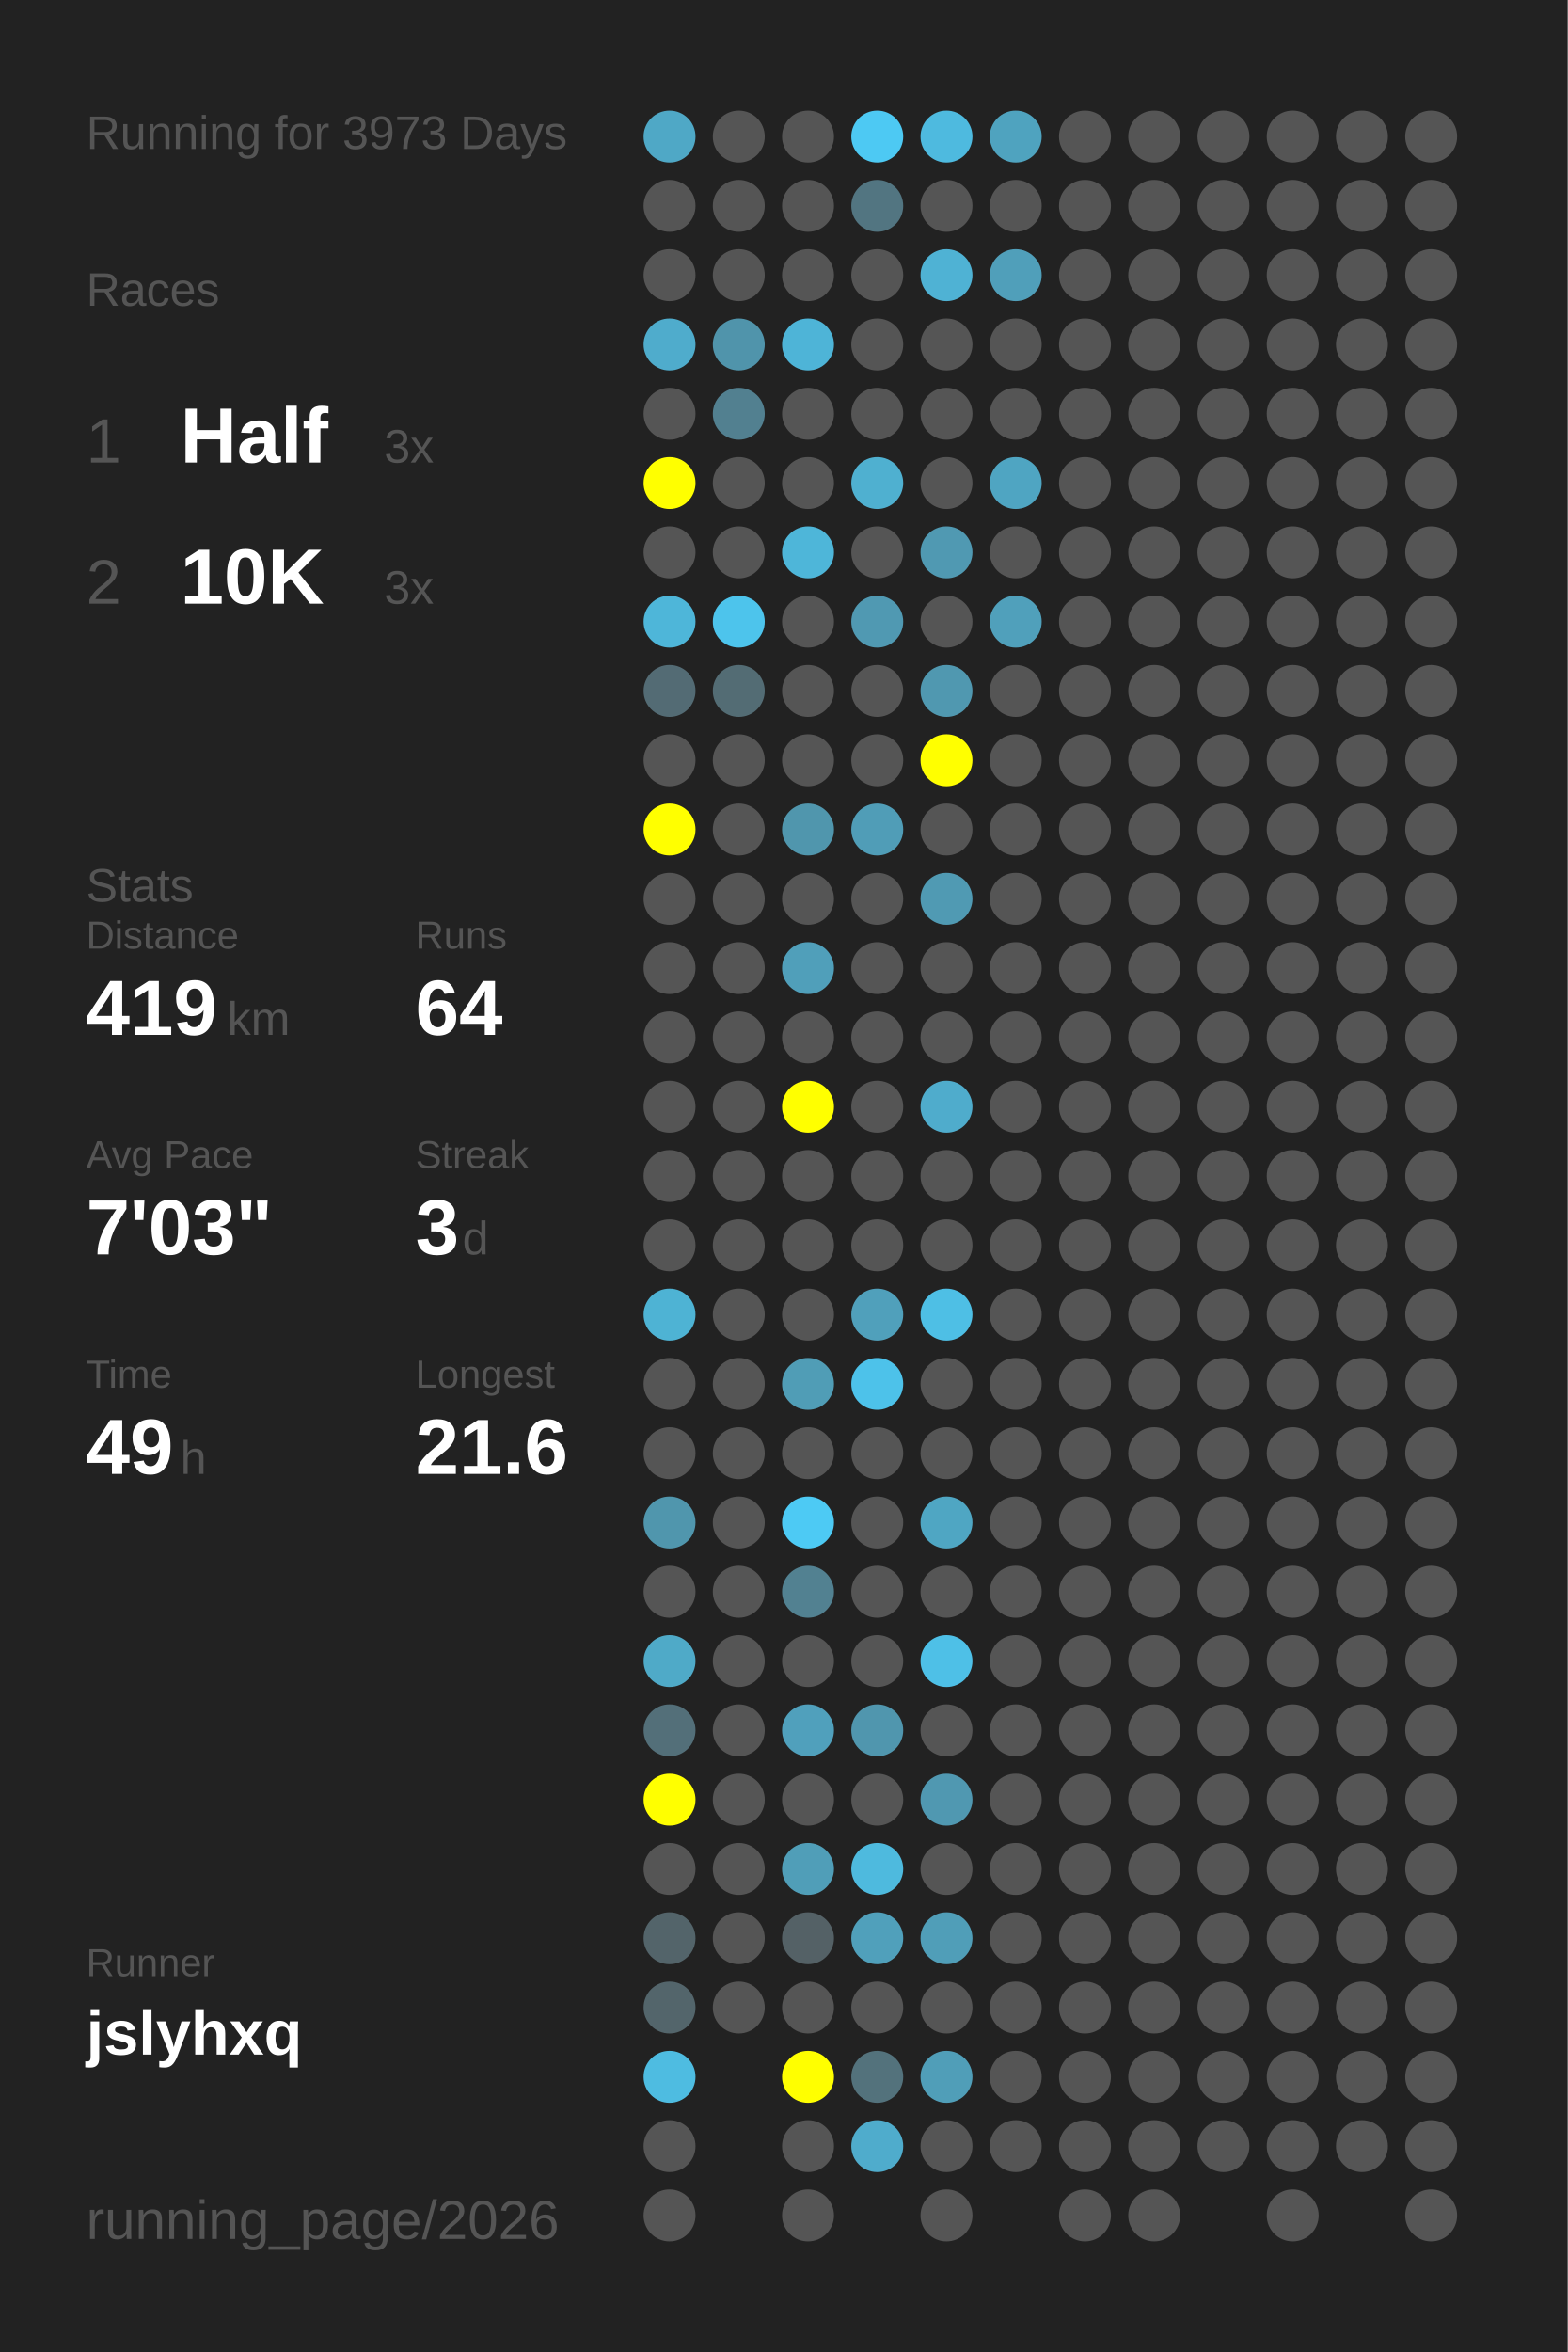
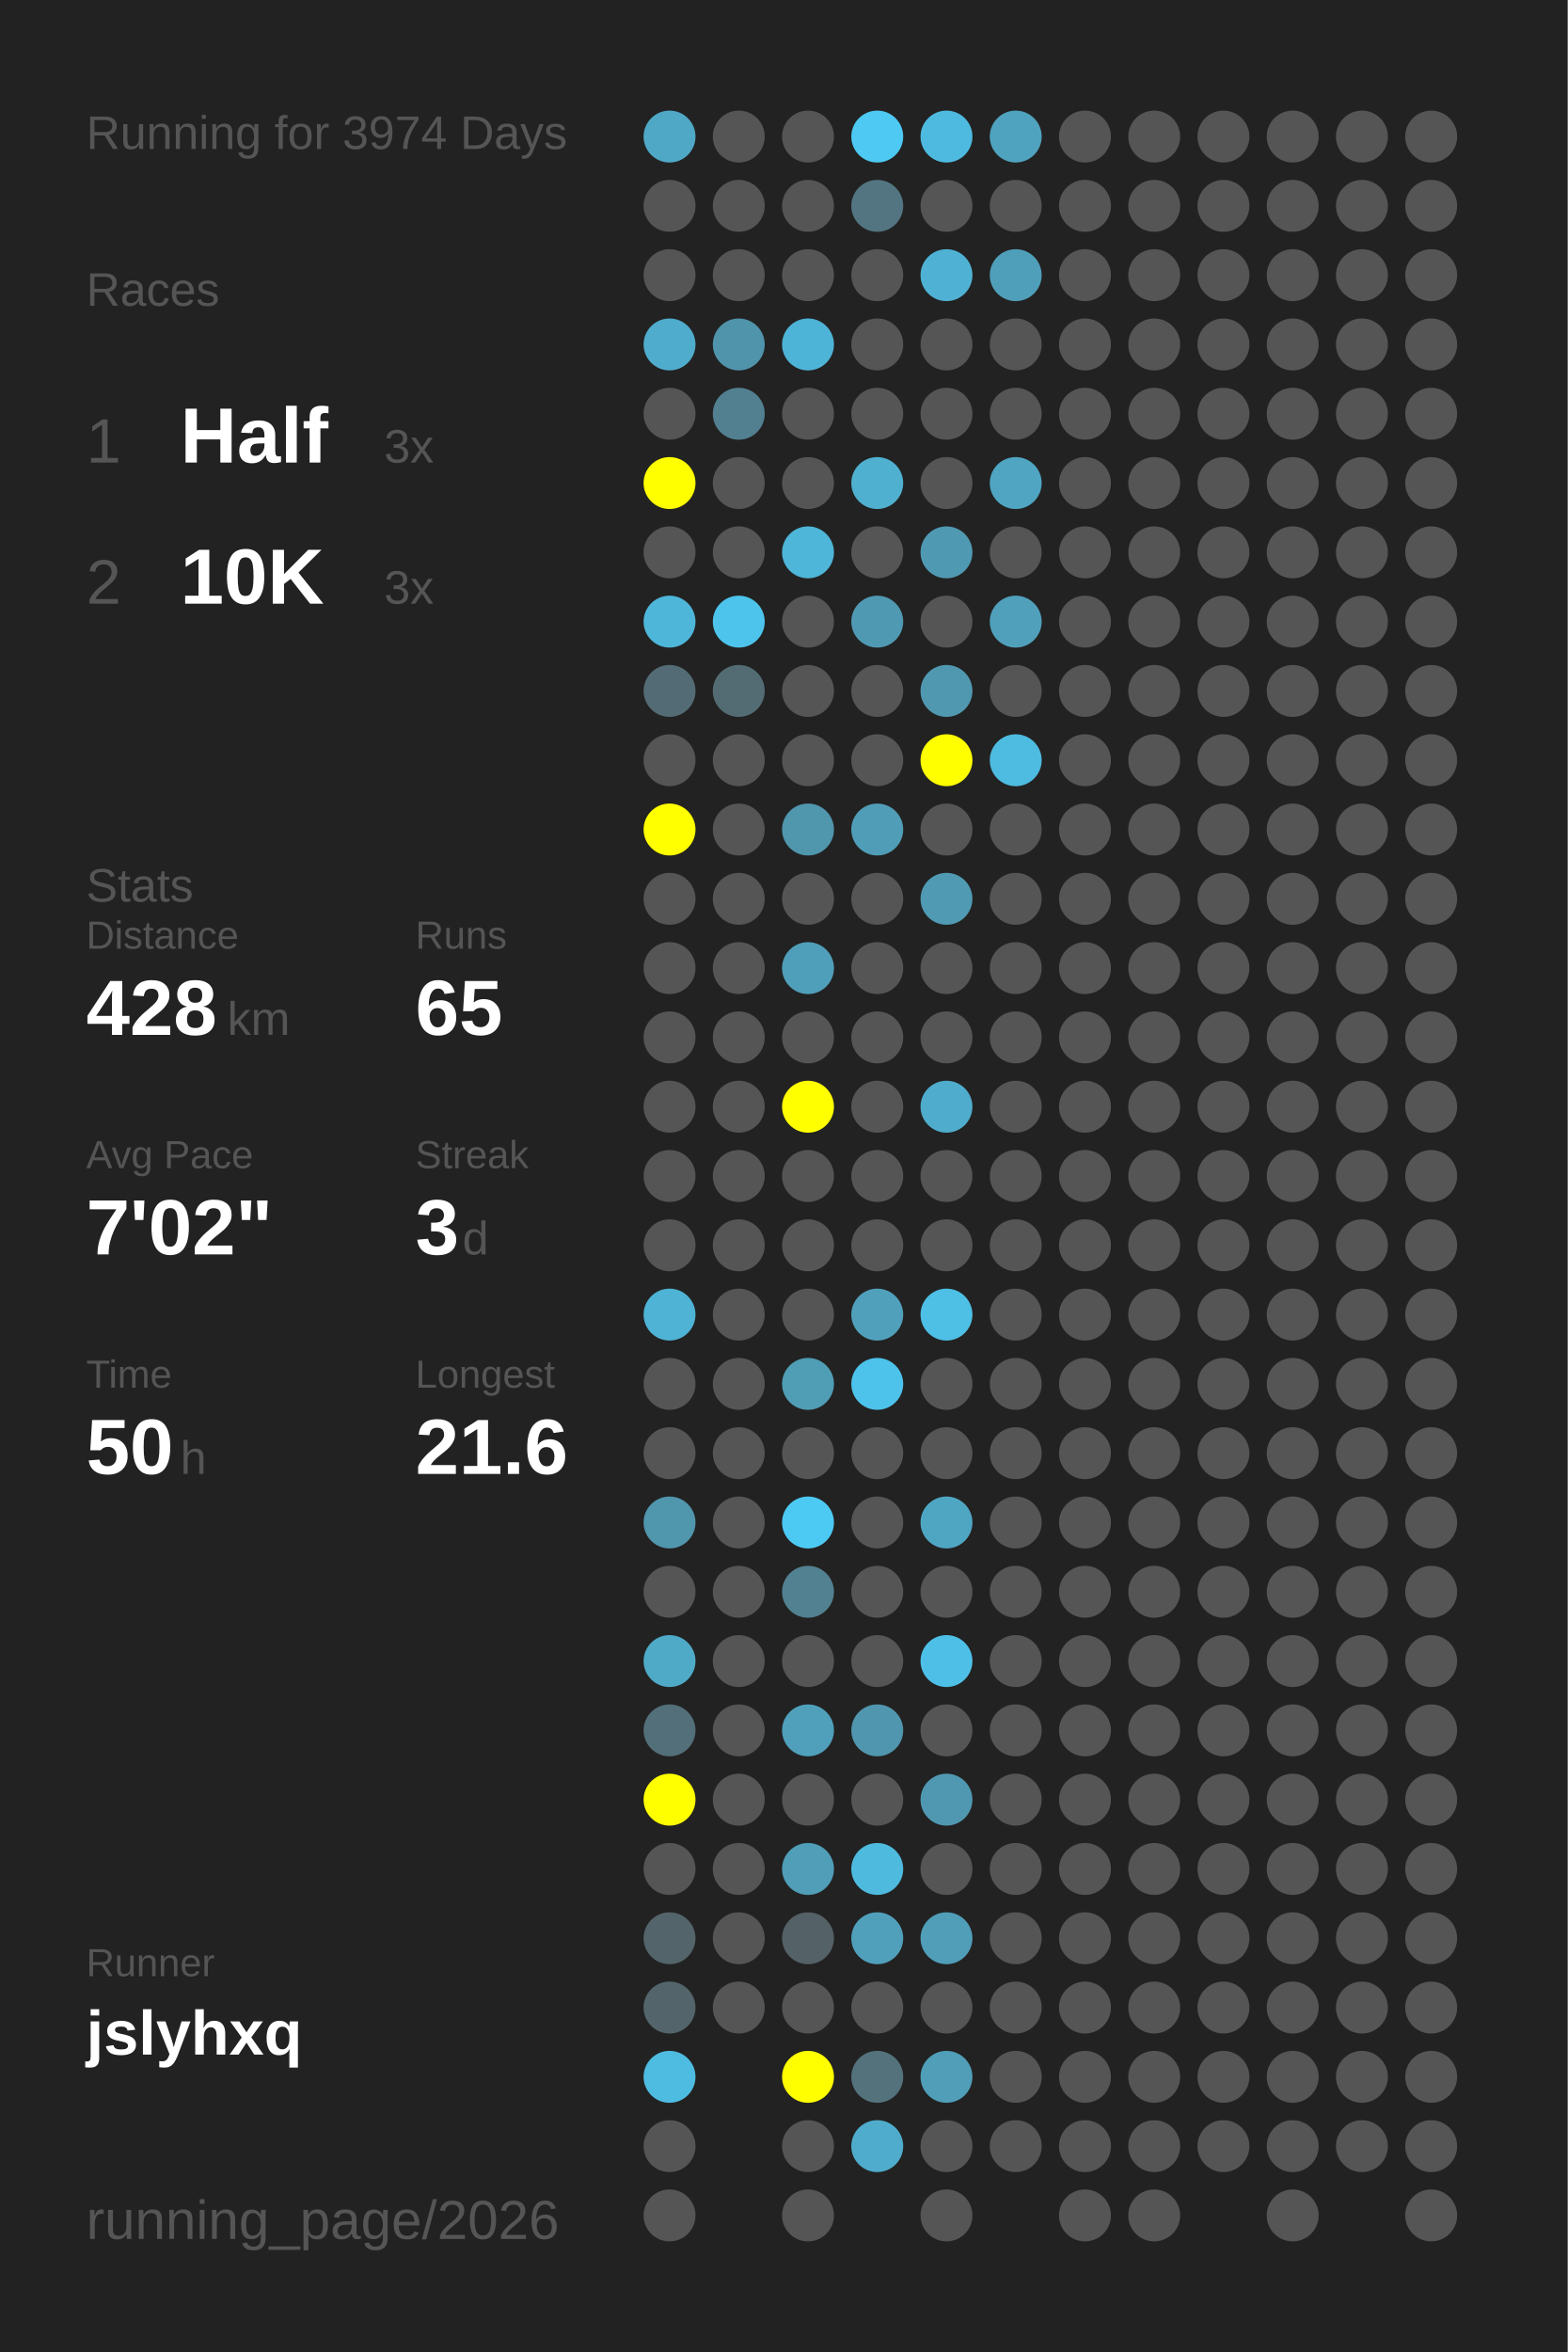
<svg xmlns="http://www.w3.org/2000/svg" baseProfile="full" height="300mm" version="1.1" viewBox="0,0,200,300" width="200mm">
  <defs />
  <rect fill="#222222" height="300" width="200" x="0" y="0" />
-   <text fill="#555555" style="font-size:6px; font-family:Arial;" x="11" y="19">Running for 3973 Days</text>
+   <text fill="#555555" style="font-size:6px; font-family:Arial;" x="11" y="19">Running for 3974 Days</text>
  <text fill="#555555" style="font-size:6px; font-family:Arial;" x="11" y="39">Races</text>
  <text fill="#555555" style="font-size:8px; font-family:Arial;" x="11" y="59">1</text>
  <text fill="#FFFFFF" style="font-size:10px; font-family:Arial; font-weight:bold;" x="23" y="59">Half</text>
  <text fill="#555555" style="font-size:6px; font-family:Arial;" x="49" y="59">3x</text>
  <text fill="#555555" style="font-size:8px; font-family:Arial;" x="11" y="77">2</text>
  <text fill="#FFFFFF" style="font-size:10px; font-family:Arial; font-weight:bold;" x="23" y="77">10K</text>
  <text fill="#555555" style="font-size:6px; font-family:Arial;" x="49" y="77">3x</text>
  <text fill="#555555" style="font-size:6px; font-family:Arial;" x="11" y="115">Stats</text>
  <text fill="#555555" style="font-size:5px; font-family:Arial;" x="11" y="121">Distance</text>
-   <text fill="#FFFFFF" style="font-size:10px; font-family:Arial; font-weight:bold;" x="11" y="132">419</text>
+   <text fill="#FFFFFF" style="font-size:10px; font-family:Arial; font-weight:bold;" x="11" y="132">428</text>
  <text fill="#555555" style="font-size:6px; font-family:Arial;" x="29" y="132">km</text>
  <text fill="#555555" style="font-size:5px; font-family:Arial;" x="53" y="121">Runs</text>
-   <text fill="#FFFFFF" style="font-size:10px; font-family:Arial; font-weight:bold;" x="53" y="132">64</text>
+   <text fill="#FFFFFF" style="font-size:10px; font-family:Arial; font-weight:bold;" x="53" y="132">65</text>
  <text fill="#555555" style="font-size:5px; font-family:Arial;" x="11" y="149">Avg Pace</text>
-   <text fill="#FFFFFF" style="font-size:10px; font-family:Arial; font-weight:bold;" x="11" y="160">7'03"</text>
+   <text fill="#FFFFFF" style="font-size:10px; font-family:Arial; font-weight:bold;" x="11" y="160">7'02"</text>
  <text fill="#555555" style="font-size:5px; font-family:Arial;" x="53" y="149">Streak</text>
  <text fill="#FFFFFF" style="font-size:10px; font-family:Arial; font-weight:bold;" x="53" y="160">3</text>
  <text fill="#555555" style="font-size:6px; font-family:Arial;" x="59" y="160">d</text>
  <text fill="#555555" style="font-size:5px; font-family:Arial;" x="11" y="177">Time</text>
-   <text fill="#FFFFFF" style="font-size:10px; font-family:Arial; font-weight:bold;" x="11" y="188">49</text>
+   <text fill="#FFFFFF" style="font-size:10px; font-family:Arial; font-weight:bold;" x="11" y="188">50</text>
  <text fill="#555555" style="font-size:6px; font-family:Arial;" x="23" y="188">h</text>
  <text fill="#555555" style="font-size:5px; font-family:Arial;" x="53" y="177">Longest</text>
  <text fill="#FFFFFF" style="font-size:10px; font-family:Arial; font-weight:bold;" x="53" y="188">21.6</text>
  <text fill="#555555" style="font-size:5px; font-family:Arial;" x="11" y="252.065">Runner</text>
  <text fill="#FFFFFF" style="font-size:8px; font-family:Arial; font-weight:bold;" x="11" y="262.065">jslyhxq</text>
  <text fill="#555555" style="font-size:7px; font-family:Arial;" x="11" y="285.581">running_page/2026</text>
  <circle cx="85.417" cy="17.419" fill="#4fa8c6" r="3.312" />
  <circle cx="85.417" cy="26.258" fill="#555555" r="3.312" />
  <circle cx="85.417" cy="35.097" fill="#555555" r="3.312" />
  <circle cx="85.417" cy="43.935" fill="#4faccc" r="3.312" />
  <circle cx="85.417" cy="52.774" fill="#555555" r="3.312" />
  <circle cx="85.417" cy="61.613" fill="#FFFF00" r="3.312" />
  <circle cx="85.417" cy="70.452" fill="#555555" r="3.312" />
  <circle cx="85.417" cy="79.29" fill="#4eb6d9" r="3.312" />
  <circle cx="85.417" cy="88.129" fill="#536b74" r="3.312" />
  <circle cx="85.417" cy="96.968" fill="#555555" r="3.312" />
  <circle cx="85.417" cy="105.806" fill="#FFFF00" r="3.312" />
  <circle cx="85.417" cy="114.645" fill="#555555" r="3.312" />
  <circle cx="85.417" cy="123.484" fill="#555555" r="3.312" />
  <circle cx="85.417" cy="132.323" fill="#555555" r="3.312" />
  <circle cx="85.417" cy="141.161" fill="#555555" r="3.312" />
  <circle cx="85.417" cy="150" fill="#555555" r="3.312" />
  <circle cx="85.417" cy="158.839" fill="#555555" r="3.312" />
  <circle cx="85.417" cy="167.677" fill="#4eb3d4" r="3.312" />
  <circle cx="85.417" cy="176.516" fill="#555555" r="3.312" />
  <circle cx="85.417" cy="185.355" fill="#555555" r="3.312" />
  <circle cx="85.417" cy="194.194" fill="#5096ad" r="3.312" />
  <circle cx="85.417" cy="203.032" fill="#555555" r="3.312" />
  <circle cx="85.417" cy="211.871" fill="#4faac8" r="3.312" />
  <circle cx="85.417" cy="220.71" fill="#536f79" r="3.312" />
  <circle cx="85.417" cy="229.548" fill="#FFFF00" r="3.312" />
  <circle cx="85.417" cy="238.387" fill="#555555" r="3.312" />
  <circle cx="85.417" cy="247.226" fill="#53646a" r="3.312" />
  <circle cx="85.417" cy="256.065" fill="#53656b" r="3.312" />
  <circle cx="85.417" cy="264.903" fill="#4ebce1" r="3.312" />
  <circle cx="85.417" cy="273.742" fill="#555555" r="3.312" />
  <circle cx="85.417" cy="282.581" fill="#555555" r="3.312" />
  <circle cx="94.25" cy="17.419" fill="#555555" r="3.312" />
  <circle cx="94.25" cy="26.258" fill="#555555" r="3.312" />
  <circle cx="94.25" cy="35.097" fill="#555555" r="3.312" />
  <circle cx="94.25" cy="43.935" fill="#5094ab" r="3.312" />
  <circle cx="94.25" cy="52.774" fill="#528090" r="3.312" />
  <circle cx="94.25" cy="61.613" fill="#555555" r="3.312" />
  <circle cx="94.25" cy="70.452" fill="#555555" r="3.312" />
  <circle cx="94.25" cy="79.29" fill="#4dc4ec" r="3.312" />
  <circle cx="94.25" cy="88.129" fill="#536c74" r="3.312" />
  <circle cx="94.25" cy="96.968" fill="#555555" r="3.312" />
  <circle cx="94.25" cy="105.806" fill="#555555" r="3.312" />
  <circle cx="94.25" cy="114.645" fill="#555555" r="3.312" />
  <circle cx="94.25" cy="123.484" fill="#555555" r="3.312" />
  <circle cx="94.25" cy="132.323" fill="#555555" r="3.312" />
  <circle cx="94.25" cy="141.161" fill="#555555" r="3.312" />
  <circle cx="94.25" cy="150" fill="#555555" r="3.312" />
  <circle cx="94.25" cy="158.839" fill="#555555" r="3.312" />
  <circle cx="94.25" cy="167.677" fill="#555555" r="3.312" />
  <circle cx="94.25" cy="176.516" fill="#555555" r="3.312" />
  <circle cx="94.25" cy="185.355" fill="#555555" r="3.312" />
  <circle cx="94.25" cy="194.194" fill="#555555" r="3.312" />
  <circle cx="94.25" cy="203.032" fill="#555555" r="3.312" />
  <circle cx="94.25" cy="211.871" fill="#555555" r="3.312" />
  <circle cx="94.25" cy="220.71" fill="#555555" r="3.312" />
  <circle cx="94.25" cy="229.548" fill="#555555" r="3.312" />
  <circle cx="94.25" cy="238.387" fill="#555555" r="3.312" />
  <circle cx="94.25" cy="247.226" fill="#555555" r="3.312" />
  <circle cx="94.25" cy="256.065" fill="#555555" r="3.312" />
  <circle cx="103.083" cy="17.419" fill="#555555" r="3.312" />
  <circle cx="103.083" cy="26.258" fill="#555555" r="3.312" />
  <circle cx="103.083" cy="35.097" fill="#555555" r="3.312" />
  <circle cx="103.083" cy="43.935" fill="#4eb4d7" r="3.312" />
  <circle cx="103.083" cy="52.774" fill="#555555" r="3.312" />
  <circle cx="103.083" cy="61.613" fill="#555555" r="3.312" />
  <circle cx="103.083" cy="70.452" fill="#4eb6d9" r="3.312" />
  <circle cx="103.083" cy="79.29" fill="#555555" r="3.312" />
  <circle cx="103.083" cy="88.129" fill="#555555" r="3.312" />
  <circle cx="103.083" cy="96.968" fill="#555555" r="3.312" />
  <circle cx="103.083" cy="105.806" fill="#5096ad" r="3.312" />
  <circle cx="103.083" cy="114.645" fill="#555555" r="3.312" />
  <circle cx="103.083" cy="123.484" fill="#509fba" r="3.312" />
  <circle cx="103.083" cy="132.323" fill="#555555" r="3.312" />
  <circle cx="103.083" cy="141.161" fill="#FFFF00" r="3.312" />
  <circle cx="103.083" cy="150" fill="#555555" r="3.312" />
  <circle cx="103.083" cy="158.839" fill="#555555" r="3.312" />
  <circle cx="103.083" cy="167.677" fill="#555555" r="3.312" />
  <circle cx="103.083" cy="176.516" fill="#509db6" r="3.312" />
  <circle cx="103.083" cy="185.355" fill="#555555" r="3.312" />
  <circle cx="103.083" cy="194.194" fill="#4dcaf4" r="3.312" />
  <circle cx="103.083" cy="203.032" fill="#528191" r="3.312" />
  <circle cx="103.083" cy="211.871" fill="#555555" r="3.312" />
  <circle cx="103.083" cy="220.71" fill="#50a0bc" r="3.312" />
  <circle cx="103.083" cy="229.548" fill="#555555" r="3.312" />
  <circle cx="103.083" cy="238.387" fill="#509eb8" r="3.312" />
  <circle cx="103.083" cy="247.226" fill="#546166" r="3.312" />
  <circle cx="103.083" cy="256.065" fill="#555555" r="3.312" />
  <circle cx="103.083" cy="264.903" fill="#FFFF00" r="3.312" />
  <circle cx="103.083" cy="273.742" fill="#555555" r="3.312" />
  <circle cx="103.083" cy="282.581" fill="#555555" r="3.312" />
  <circle cx="111.917" cy="17.419" fill="#4dc9f3" r="3.312" />
  <circle cx="111.917" cy="26.258" fill="#527581" r="3.312" />
  <circle cx="111.917" cy="35.097" fill="#555555" r="3.312" />
  <circle cx="111.917" cy="43.935" fill="#555555" r="3.312" />
  <circle cx="111.917" cy="52.774" fill="#555555" r="3.312" />
  <circle cx="111.917" cy="61.613" fill="#4fb0d0" r="3.312" />
  <circle cx="111.917" cy="70.452" fill="#555555" r="3.312" />
  <circle cx="111.917" cy="79.29" fill="#5099b2" r="3.312" />
  <circle cx="111.917" cy="88.129" fill="#555555" r="3.312" />
  <circle cx="111.917" cy="96.968" fill="#555555" r="3.312" />
  <circle cx="111.917" cy="105.806" fill="#509db7" r="3.312" />
  <circle cx="111.917" cy="114.645" fill="#555555" r="3.312" />
  <circle cx="111.917" cy="123.484" fill="#555555" r="3.312" />
  <circle cx="111.917" cy="132.323" fill="#555555" r="3.312" />
  <circle cx="111.917" cy="141.161" fill="#555555" r="3.312" />
  <circle cx="111.917" cy="150" fill="#555555" r="3.312" />
  <circle cx="111.917" cy="158.839" fill="#555555" r="3.312" />
  <circle cx="111.917" cy="167.677" fill="#50a0bb" r="3.312" />
  <circle cx="111.917" cy="176.516" fill="#4dc2ea" r="3.312" />
  <circle cx="111.917" cy="185.355" fill="#555555" r="3.312" />
  <circle cx="111.917" cy="194.194" fill="#555555" r="3.312" />
  <circle cx="111.917" cy="203.032" fill="#555555" r="3.312" />
  <circle cx="111.917" cy="211.871" fill="#555555" r="3.312" />
  <circle cx="111.917" cy="220.71" fill="#5096ae" r="3.312" />
  <circle cx="111.917" cy="229.548" fill="#555555" r="3.312" />
  <circle cx="111.917" cy="238.387" fill="#4ebade" r="3.312" />
  <circle cx="111.917" cy="247.226" fill="#50a0bb" r="3.312" />
  <circle cx="111.917" cy="256.065" fill="#555555" r="3.312" />
  <circle cx="111.917" cy="264.903" fill="#53727c" r="3.312" />
  <circle cx="111.917" cy="273.742" fill="#4faccc" r="3.312" />
  <circle cx="120.75" cy="17.419" fill="#4ebadf" r="3.312" />
  <circle cx="120.75" cy="26.258" fill="#555555" r="3.312" />
  <circle cx="120.75" cy="35.097" fill="#4fb2d4" r="3.312" />
  <circle cx="120.75" cy="43.935" fill="#555555" r="3.312" />
  <circle cx="120.75" cy="52.774" fill="#555555" r="3.312" />
  <circle cx="120.75" cy="61.613" fill="#555555" r="3.312" />
  <circle cx="120.75" cy="70.452" fill="#5099b2" r="3.312" />
  <circle cx="120.75" cy="79.29" fill="#555555" r="3.312" />
  <circle cx="120.75" cy="88.129" fill="#5098b0" r="3.312" />
  <circle cx="120.75" cy="96.968" fill="#FFFF00" r="3.312" />
  <circle cx="120.75" cy="105.806" fill="#555555" r="3.312" />
  <circle cx="120.75" cy="114.645" fill="#509ab3" r="3.312" />
  <circle cx="120.75" cy="123.484" fill="#555555" r="3.312" />
  <circle cx="120.75" cy="132.323" fill="#555555" r="3.312" />
  <circle cx="120.75" cy="141.161" fill="#4faccc" r="3.312" />
  <circle cx="120.75" cy="150" fill="#555555" r="3.312" />
  <circle cx="120.75" cy="158.839" fill="#555555" r="3.312" />
  <circle cx="120.75" cy="167.677" fill="#4ebfe5" r="3.312" />
  <circle cx="120.75" cy="176.516" fill="#555555" r="3.312" />
  <circle cx="120.75" cy="185.355" fill="#555555" r="3.312" />
  <circle cx="120.75" cy="194.194" fill="#4fa6c3" r="3.312" />
  <circle cx="120.75" cy="203.032" fill="#555555" r="3.312" />
  <circle cx="120.75" cy="211.871" fill="#4ec0e7" r="3.312" />
  <circle cx="120.75" cy="220.71" fill="#555555" r="3.312" />
  <circle cx="120.75" cy="229.548" fill="#5098b1" r="3.312" />
  <circle cx="120.75" cy="238.387" fill="#555555" r="3.312" />
  <circle cx="120.75" cy="247.226" fill="#509eb8" r="3.312" />
  <circle cx="120.75" cy="256.065" fill="#555555" r="3.312" />
  <circle cx="120.75" cy="264.903" fill="#509eb8" r="3.312" />
  <circle cx="120.75" cy="273.742" fill="#555555" r="3.312" />
  <circle cx="120.75" cy="282.581" fill="#555555" r="3.312" />
  <circle cx="129.583" cy="17.419" fill="#4fa3bf" r="3.312" />
  <circle cx="129.583" cy="26.258" fill="#555555" r="3.312" />
  <circle cx="129.583" cy="35.097" fill="#509fba" r="3.312" />
  <circle cx="129.583" cy="43.935" fill="#555555" r="3.312" />
  <circle cx="129.583" cy="52.774" fill="#555555" r="3.312" />
  <circle cx="129.583" cy="61.613" fill="#4fa5c2" r="3.312" />
  <circle cx="129.583" cy="70.452" fill="#555555" r="3.312" />
  <circle cx="129.583" cy="79.29" fill="#50a0bb" r="3.312" />
  <circle cx="129.583" cy="88.129" fill="#555555" r="3.312" />
-   <circle cx="129.583" cy="96.968" fill="#555555" r="3.312" />
+   <circle cx="129.583" cy="96.968" fill="#4ebbe0" r="3.312" />
  <circle cx="129.583" cy="105.806" fill="#555555" r="3.312" />
  <circle cx="129.583" cy="114.645" fill="#555555" r="3.312" />
  <circle cx="129.583" cy="123.484" fill="#555555" r="3.312" />
  <circle cx="129.583" cy="132.323" fill="#555555" r="3.312" />
  <circle cx="129.583" cy="141.161" fill="#555555" r="3.312" />
  <circle cx="129.583" cy="150" fill="#555555" r="3.312" />
  <circle cx="129.583" cy="158.839" fill="#555555" r="3.312" />
  <circle cx="129.583" cy="167.677" fill="#555555" r="3.312" />
  <circle cx="129.583" cy="176.516" fill="#555555" r="3.312" />
  <circle cx="129.583" cy="185.355" fill="#555555" r="3.312" />
  <circle cx="129.583" cy="194.194" fill="#555555" r="3.312" />
  <circle cx="129.583" cy="203.032" fill="#555555" r="3.312" />
  <circle cx="129.583" cy="211.871" fill="#555555" r="3.312" />
  <circle cx="129.583" cy="220.71" fill="#555555" r="3.312" />
  <circle cx="129.583" cy="229.548" fill="#555555" r="3.312" />
  <circle cx="129.583" cy="238.387" fill="#555555" r="3.312" />
  <circle cx="129.583" cy="247.226" fill="#555555" r="3.312" />
  <circle cx="129.583" cy="256.065" fill="#555555" r="3.312" />
  <circle cx="129.583" cy="264.903" fill="#555555" r="3.312" />
  <circle cx="129.583" cy="273.742" fill="#555555" r="3.312" />
  <circle cx="138.417" cy="17.419" fill="#555555" r="3.312" />
  <circle cx="138.417" cy="26.258" fill="#555555" r="3.312" />
  <circle cx="138.417" cy="35.097" fill="#555555" r="3.312" />
  <circle cx="138.417" cy="43.935" fill="#555555" r="3.312" />
  <circle cx="138.417" cy="52.774" fill="#555555" r="3.312" />
  <circle cx="138.417" cy="61.613" fill="#555555" r="3.312" />
  <circle cx="138.417" cy="70.452" fill="#555555" r="3.312" />
  <circle cx="138.417" cy="79.29" fill="#555555" r="3.312" />
  <circle cx="138.417" cy="88.129" fill="#555555" r="3.312" />
  <circle cx="138.417" cy="96.968" fill="#555555" r="3.312" />
  <circle cx="138.417" cy="105.806" fill="#555555" r="3.312" />
  <circle cx="138.417" cy="114.645" fill="#555555" r="3.312" />
  <circle cx="138.417" cy="123.484" fill="#555555" r="3.312" />
  <circle cx="138.417" cy="132.323" fill="#555555" r="3.312" />
  <circle cx="138.417" cy="141.161" fill="#555555" r="3.312" />
  <circle cx="138.417" cy="150" fill="#555555" r="3.312" />
  <circle cx="138.417" cy="158.839" fill="#555555" r="3.312" />
  <circle cx="138.417" cy="167.677" fill="#555555" r="3.312" />
  <circle cx="138.417" cy="176.516" fill="#555555" r="3.312" />
  <circle cx="138.417" cy="185.355" fill="#555555" r="3.312" />
  <circle cx="138.417" cy="194.194" fill="#555555" r="3.312" />
  <circle cx="138.417" cy="203.032" fill="#555555" r="3.312" />
  <circle cx="138.417" cy="211.871" fill="#555555" r="3.312" />
  <circle cx="138.417" cy="220.71" fill="#555555" r="3.312" />
  <circle cx="138.417" cy="229.548" fill="#555555" r="3.312" />
  <circle cx="138.417" cy="238.387" fill="#555555" r="3.312" />
  <circle cx="138.417" cy="247.226" fill="#555555" r="3.312" />
  <circle cx="138.417" cy="256.065" fill="#555555" r="3.312" />
  <circle cx="138.417" cy="264.903" fill="#555555" r="3.312" />
  <circle cx="138.417" cy="273.742" fill="#555555" r="3.312" />
  <circle cx="138.417" cy="282.581" fill="#555555" r="3.312" />
  <circle cx="147.25" cy="17.419" fill="#555555" r="3.312" />
  <circle cx="147.25" cy="26.258" fill="#555555" r="3.312" />
  <circle cx="147.25" cy="35.097" fill="#555555" r="3.312" />
  <circle cx="147.25" cy="43.935" fill="#555555" r="3.312" />
  <circle cx="147.25" cy="52.774" fill="#555555" r="3.312" />
  <circle cx="147.25" cy="61.613" fill="#555555" r="3.312" />
  <circle cx="147.25" cy="70.452" fill="#555555" r="3.312" />
  <circle cx="147.25" cy="79.29" fill="#555555" r="3.312" />
  <circle cx="147.25" cy="88.129" fill="#555555" r="3.312" />
  <circle cx="147.25" cy="96.968" fill="#555555" r="3.312" />
  <circle cx="147.25" cy="105.806" fill="#555555" r="3.312" />
  <circle cx="147.25" cy="114.645" fill="#555555" r="3.312" />
  <circle cx="147.25" cy="123.484" fill="#555555" r="3.312" />
  <circle cx="147.25" cy="132.323" fill="#555555" r="3.312" />
  <circle cx="147.25" cy="141.161" fill="#555555" r="3.312" />
  <circle cx="147.25" cy="150" fill="#555555" r="3.312" />
  <circle cx="147.25" cy="158.839" fill="#555555" r="3.312" />
  <circle cx="147.25" cy="167.677" fill="#555555" r="3.312" />
  <circle cx="147.25" cy="176.516" fill="#555555" r="3.312" />
  <circle cx="147.25" cy="185.355" fill="#555555" r="3.312" />
  <circle cx="147.25" cy="194.194" fill="#555555" r="3.312" />
  <circle cx="147.25" cy="203.032" fill="#555555" r="3.312" />
  <circle cx="147.25" cy="211.871" fill="#555555" r="3.312" />
  <circle cx="147.25" cy="220.71" fill="#555555" r="3.312" />
  <circle cx="147.25" cy="229.548" fill="#555555" r="3.312" />
  <circle cx="147.25" cy="238.387" fill="#555555" r="3.312" />
  <circle cx="147.25" cy="247.226" fill="#555555" r="3.312" />
  <circle cx="147.25" cy="256.065" fill="#555555" r="3.312" />
  <circle cx="147.25" cy="264.903" fill="#555555" r="3.312" />
  <circle cx="147.25" cy="273.742" fill="#555555" r="3.312" />
  <circle cx="147.25" cy="282.581" fill="#555555" r="3.312" />
  <circle cx="156.083" cy="17.419" fill="#555555" r="3.312" />
  <circle cx="156.083" cy="26.258" fill="#555555" r="3.312" />
  <circle cx="156.083" cy="35.097" fill="#555555" r="3.312" />
  <circle cx="156.083" cy="43.935" fill="#555555" r="3.312" />
  <circle cx="156.083" cy="52.774" fill="#555555" r="3.312" />
  <circle cx="156.083" cy="61.613" fill="#555555" r="3.312" />
  <circle cx="156.083" cy="70.452" fill="#555555" r="3.312" />
  <circle cx="156.083" cy="79.29" fill="#555555" r="3.312" />
  <circle cx="156.083" cy="88.129" fill="#555555" r="3.312" />
  <circle cx="156.083" cy="96.968" fill="#555555" r="3.312" />
  <circle cx="156.083" cy="105.806" fill="#555555" r="3.312" />
  <circle cx="156.083" cy="114.645" fill="#555555" r="3.312" />
  <circle cx="156.083" cy="123.484" fill="#555555" r="3.312" />
  <circle cx="156.083" cy="132.323" fill="#555555" r="3.312" />
  <circle cx="156.083" cy="141.161" fill="#555555" r="3.312" />
  <circle cx="156.083" cy="150" fill="#555555" r="3.312" />
  <circle cx="156.083" cy="158.839" fill="#555555" r="3.312" />
  <circle cx="156.083" cy="167.677" fill="#555555" r="3.312" />
  <circle cx="156.083" cy="176.516" fill="#555555" r="3.312" />
  <circle cx="156.083" cy="185.355" fill="#555555" r="3.312" />
  <circle cx="156.083" cy="194.194" fill="#555555" r="3.312" />
  <circle cx="156.083" cy="203.032" fill="#555555" r="3.312" />
  <circle cx="156.083" cy="211.871" fill="#555555" r="3.312" />
  <circle cx="156.083" cy="220.71" fill="#555555" r="3.312" />
  <circle cx="156.083" cy="229.548" fill="#555555" r="3.312" />
  <circle cx="156.083" cy="238.387" fill="#555555" r="3.312" />
  <circle cx="156.083" cy="247.226" fill="#555555" r="3.312" />
  <circle cx="156.083" cy="256.065" fill="#555555" r="3.312" />
  <circle cx="156.083" cy="264.903" fill="#555555" r="3.312" />
  <circle cx="156.083" cy="273.742" fill="#555555" r="3.312" />
  <circle cx="164.917" cy="17.419" fill="#555555" r="3.312" />
  <circle cx="164.917" cy="26.258" fill="#555555" r="3.312" />
  <circle cx="164.917" cy="35.097" fill="#555555" r="3.312" />
  <circle cx="164.917" cy="43.935" fill="#555555" r="3.312" />
  <circle cx="164.917" cy="52.774" fill="#555555" r="3.312" />
  <circle cx="164.917" cy="61.613" fill="#555555" r="3.312" />
  <circle cx="164.917" cy="70.452" fill="#555555" r="3.312" />
  <circle cx="164.917" cy="79.29" fill="#555555" r="3.312" />
  <circle cx="164.917" cy="88.129" fill="#555555" r="3.312" />
  <circle cx="164.917" cy="96.968" fill="#555555" r="3.312" />
  <circle cx="164.917" cy="105.806" fill="#555555" r="3.312" />
  <circle cx="164.917" cy="114.645" fill="#555555" r="3.312" />
  <circle cx="164.917" cy="123.484" fill="#555555" r="3.312" />
  <circle cx="164.917" cy="132.323" fill="#555555" r="3.312" />
  <circle cx="164.917" cy="141.161" fill="#555555" r="3.312" />
  <circle cx="164.917" cy="150" fill="#555555" r="3.312" />
  <circle cx="164.917" cy="158.839" fill="#555555" r="3.312" />
  <circle cx="164.917" cy="167.677" fill="#555555" r="3.312" />
  <circle cx="164.917" cy="176.516" fill="#555555" r="3.312" />
  <circle cx="164.917" cy="185.355" fill="#555555" r="3.312" />
  <circle cx="164.917" cy="194.194" fill="#555555" r="3.312" />
  <circle cx="164.917" cy="203.032" fill="#555555" r="3.312" />
  <circle cx="164.917" cy="211.871" fill="#555555" r="3.312" />
  <circle cx="164.917" cy="220.71" fill="#555555" r="3.312" />
  <circle cx="164.917" cy="229.548" fill="#555555" r="3.312" />
  <circle cx="164.917" cy="238.387" fill="#555555" r="3.312" />
  <circle cx="164.917" cy="247.226" fill="#555555" r="3.312" />
  <circle cx="164.917" cy="256.065" fill="#555555" r="3.312" />
  <circle cx="164.917" cy="264.903" fill="#555555" r="3.312" />
  <circle cx="164.917" cy="273.742" fill="#555555" r="3.312" />
  <circle cx="164.917" cy="282.581" fill="#555555" r="3.312" />
  <circle cx="173.75" cy="17.419" fill="#555555" r="3.312" />
  <circle cx="173.75" cy="26.258" fill="#555555" r="3.312" />
  <circle cx="173.75" cy="35.097" fill="#555555" r="3.312" />
  <circle cx="173.75" cy="43.935" fill="#555555" r="3.312" />
  <circle cx="173.75" cy="52.774" fill="#555555" r="3.312" />
  <circle cx="173.75" cy="61.613" fill="#555555" r="3.312" />
  <circle cx="173.75" cy="70.452" fill="#555555" r="3.312" />
  <circle cx="173.75" cy="79.29" fill="#555555" r="3.312" />
  <circle cx="173.75" cy="88.129" fill="#555555" r="3.312" />
  <circle cx="173.75" cy="96.968" fill="#555555" r="3.312" />
  <circle cx="173.75" cy="105.806" fill="#555555" r="3.312" />
  <circle cx="173.75" cy="114.645" fill="#555555" r="3.312" />
  <circle cx="173.75" cy="123.484" fill="#555555" r="3.312" />
  <circle cx="173.75" cy="132.323" fill="#555555" r="3.312" />
  <circle cx="173.75" cy="141.161" fill="#555555" r="3.312" />
  <circle cx="173.75" cy="150" fill="#555555" r="3.312" />
  <circle cx="173.75" cy="158.839" fill="#555555" r="3.312" />
  <circle cx="173.75" cy="167.677" fill="#555555" r="3.312" />
  <circle cx="173.75" cy="176.516" fill="#555555" r="3.312" />
  <circle cx="173.75" cy="185.355" fill="#555555" r="3.312" />
  <circle cx="173.75" cy="194.194" fill="#555555" r="3.312" />
  <circle cx="173.75" cy="203.032" fill="#555555" r="3.312" />
  <circle cx="173.75" cy="211.871" fill="#555555" r="3.312" />
  <circle cx="173.75" cy="220.71" fill="#555555" r="3.312" />
  <circle cx="173.75" cy="229.548" fill="#555555" r="3.312" />
  <circle cx="173.75" cy="238.387" fill="#555555" r="3.312" />
  <circle cx="173.75" cy="247.226" fill="#555555" r="3.312" />
  <circle cx="173.75" cy="256.065" fill="#555555" r="3.312" />
  <circle cx="173.75" cy="264.903" fill="#555555" r="3.312" />
  <circle cx="173.75" cy="273.742" fill="#555555" r="3.312" />
  <circle cx="182.583" cy="17.419" fill="#555555" r="3.312" />
  <circle cx="182.583" cy="26.258" fill="#555555" r="3.312" />
  <circle cx="182.583" cy="35.097" fill="#555555" r="3.312" />
  <circle cx="182.583" cy="43.935" fill="#555555" r="3.312" />
  <circle cx="182.583" cy="52.774" fill="#555555" r="3.312" />
  <circle cx="182.583" cy="61.613" fill="#555555" r="3.312" />
  <circle cx="182.583" cy="70.452" fill="#555555" r="3.312" />
  <circle cx="182.583" cy="79.29" fill="#555555" r="3.312" />
  <circle cx="182.583" cy="88.129" fill="#555555" r="3.312" />
  <circle cx="182.583" cy="96.968" fill="#555555" r="3.312" />
  <circle cx="182.583" cy="105.806" fill="#555555" r="3.312" />
  <circle cx="182.583" cy="114.645" fill="#555555" r="3.312" />
  <circle cx="182.583" cy="123.484" fill="#555555" r="3.312" />
  <circle cx="182.583" cy="132.323" fill="#555555" r="3.312" />
  <circle cx="182.583" cy="141.161" fill="#555555" r="3.312" />
  <circle cx="182.583" cy="150" fill="#555555" r="3.312" />
  <circle cx="182.583" cy="158.839" fill="#555555" r="3.312" />
  <circle cx="182.583" cy="167.677" fill="#555555" r="3.312" />
  <circle cx="182.583" cy="176.516" fill="#555555" r="3.312" />
  <circle cx="182.583" cy="185.355" fill="#555555" r="3.312" />
  <circle cx="182.583" cy="194.194" fill="#555555" r="3.312" />
  <circle cx="182.583" cy="203.032" fill="#555555" r="3.312" />
  <circle cx="182.583" cy="211.871" fill="#555555" r="3.312" />
  <circle cx="182.583" cy="220.71" fill="#555555" r="3.312" />
  <circle cx="182.583" cy="229.548" fill="#555555" r="3.312" />
  <circle cx="182.583" cy="238.387" fill="#555555" r="3.312" />
  <circle cx="182.583" cy="247.226" fill="#555555" r="3.312" />
  <circle cx="182.583" cy="256.065" fill="#555555" r="3.312" />
  <circle cx="182.583" cy="264.903" fill="#555555" r="3.312" />
  <circle cx="182.583" cy="273.742" fill="#555555" r="3.312" />
  <circle cx="182.583" cy="282.581" fill="#555555" r="3.312" />
</svg>
